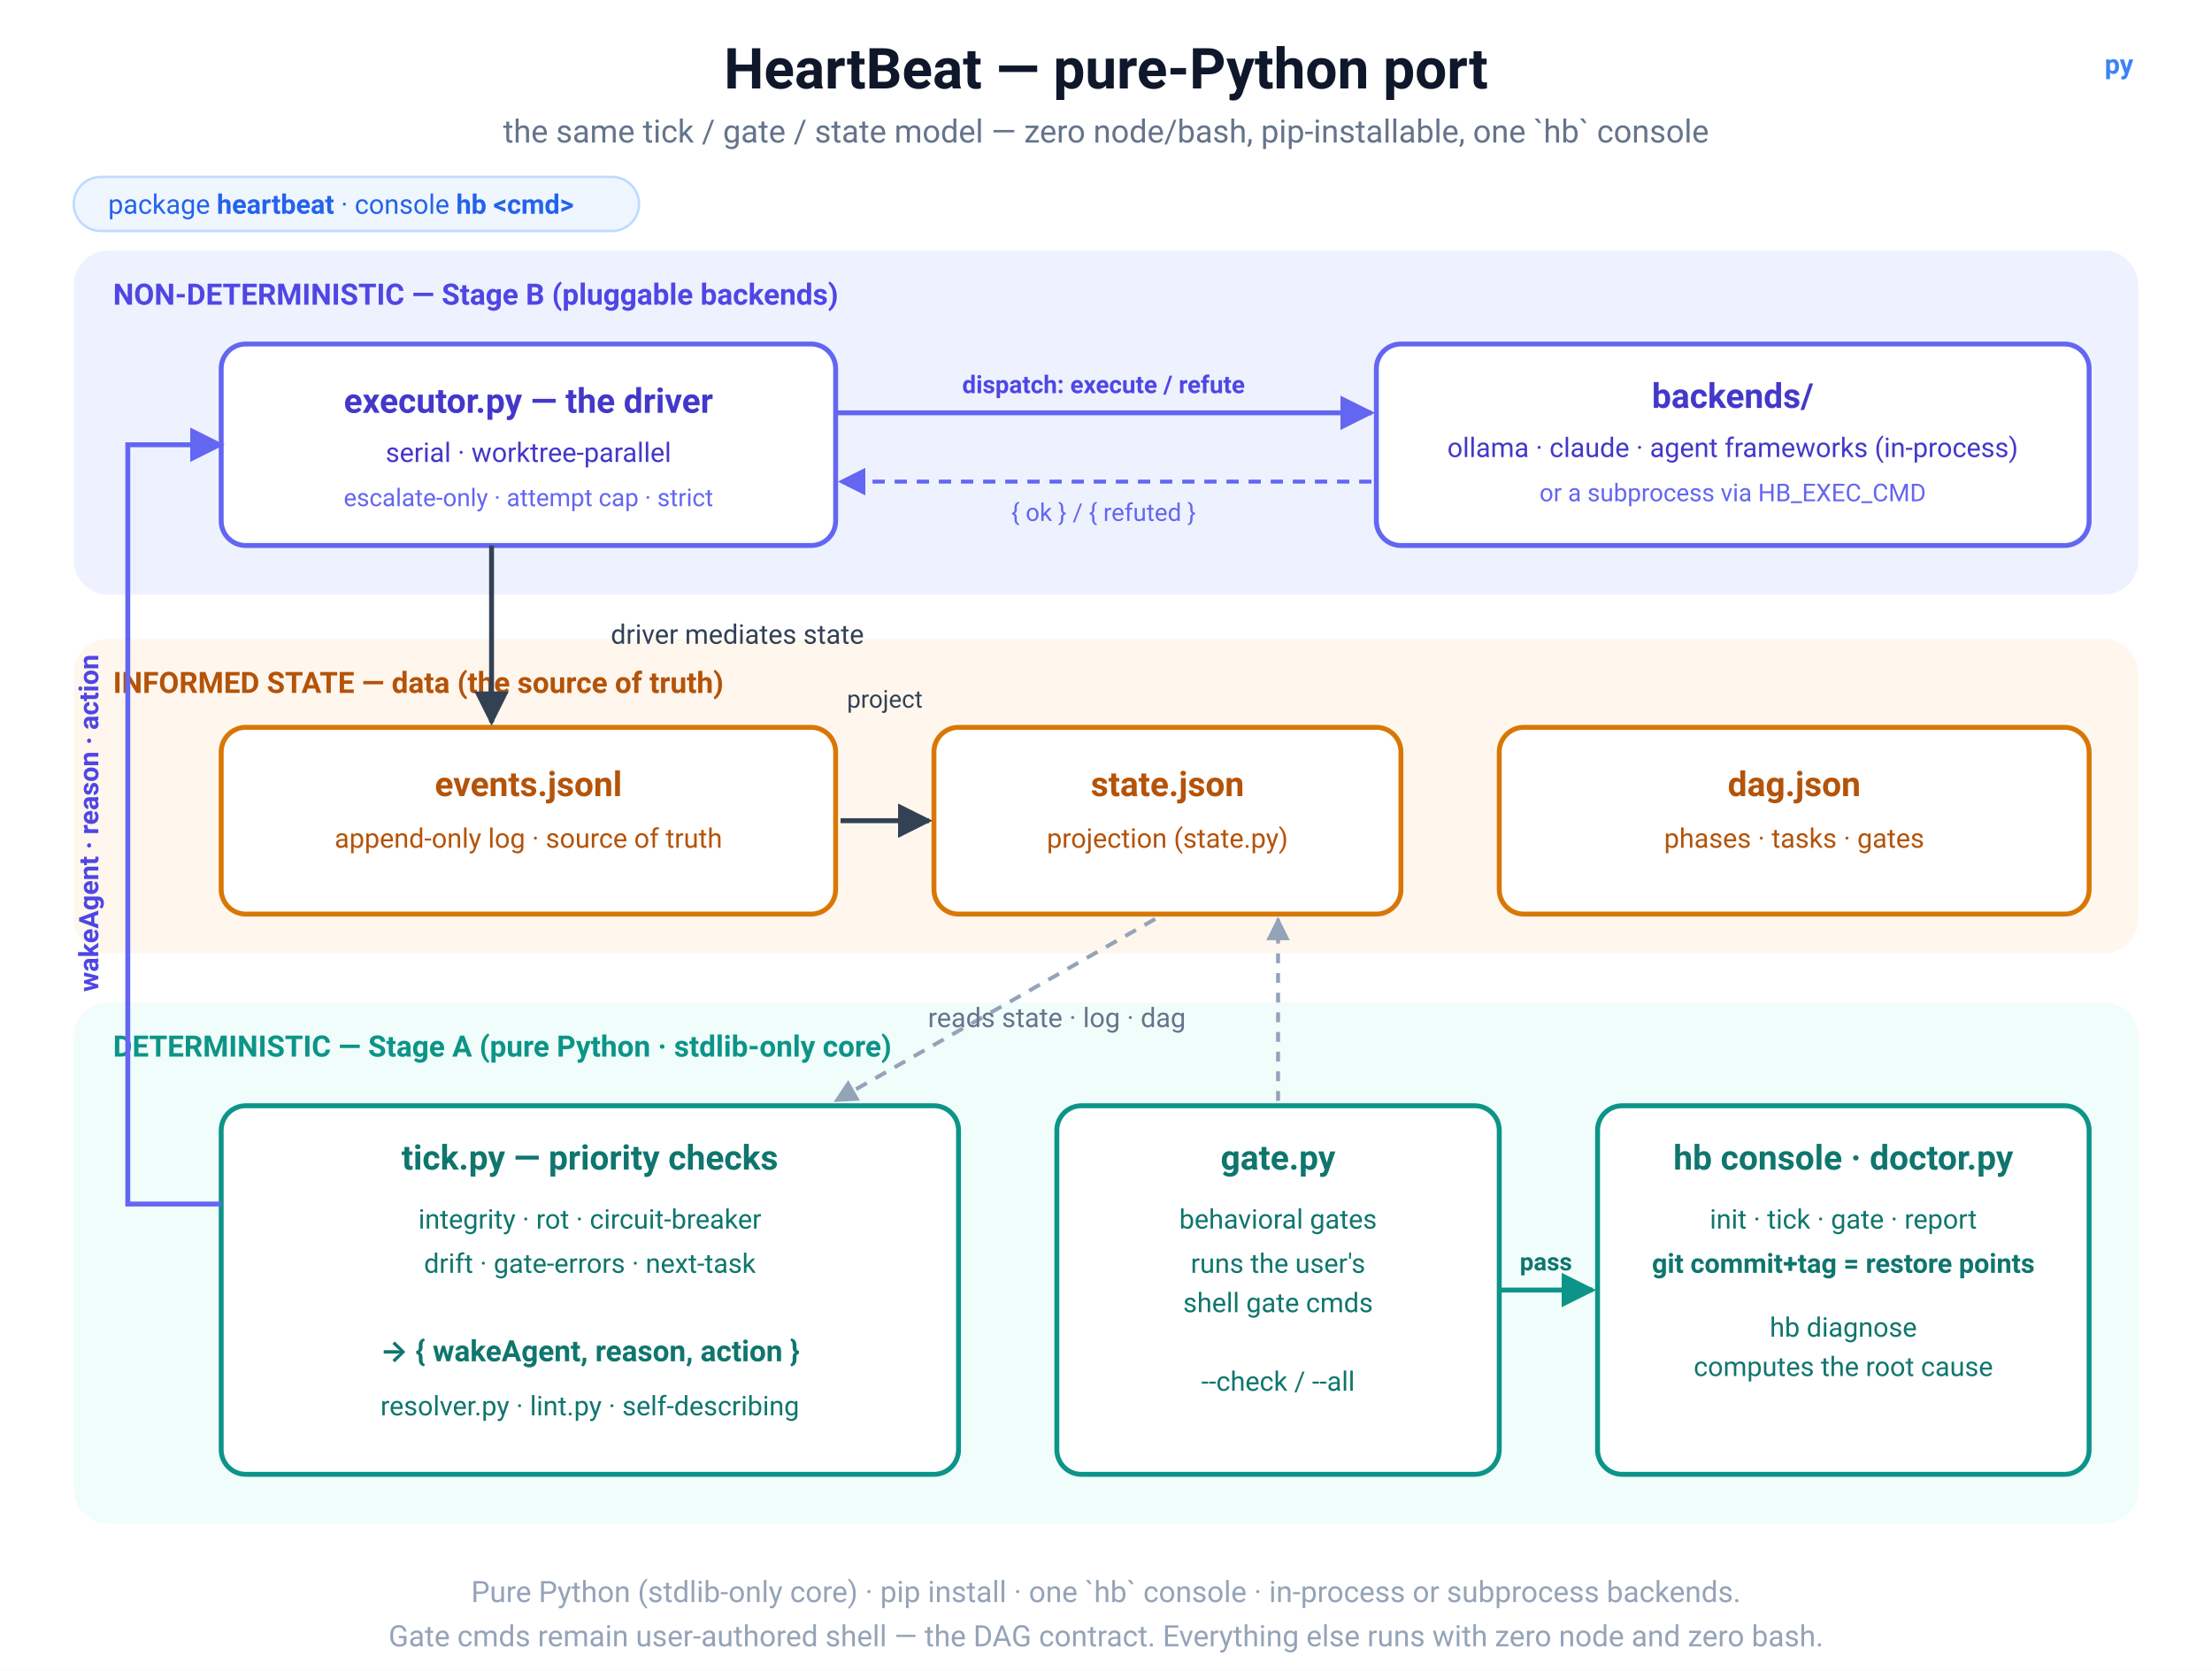
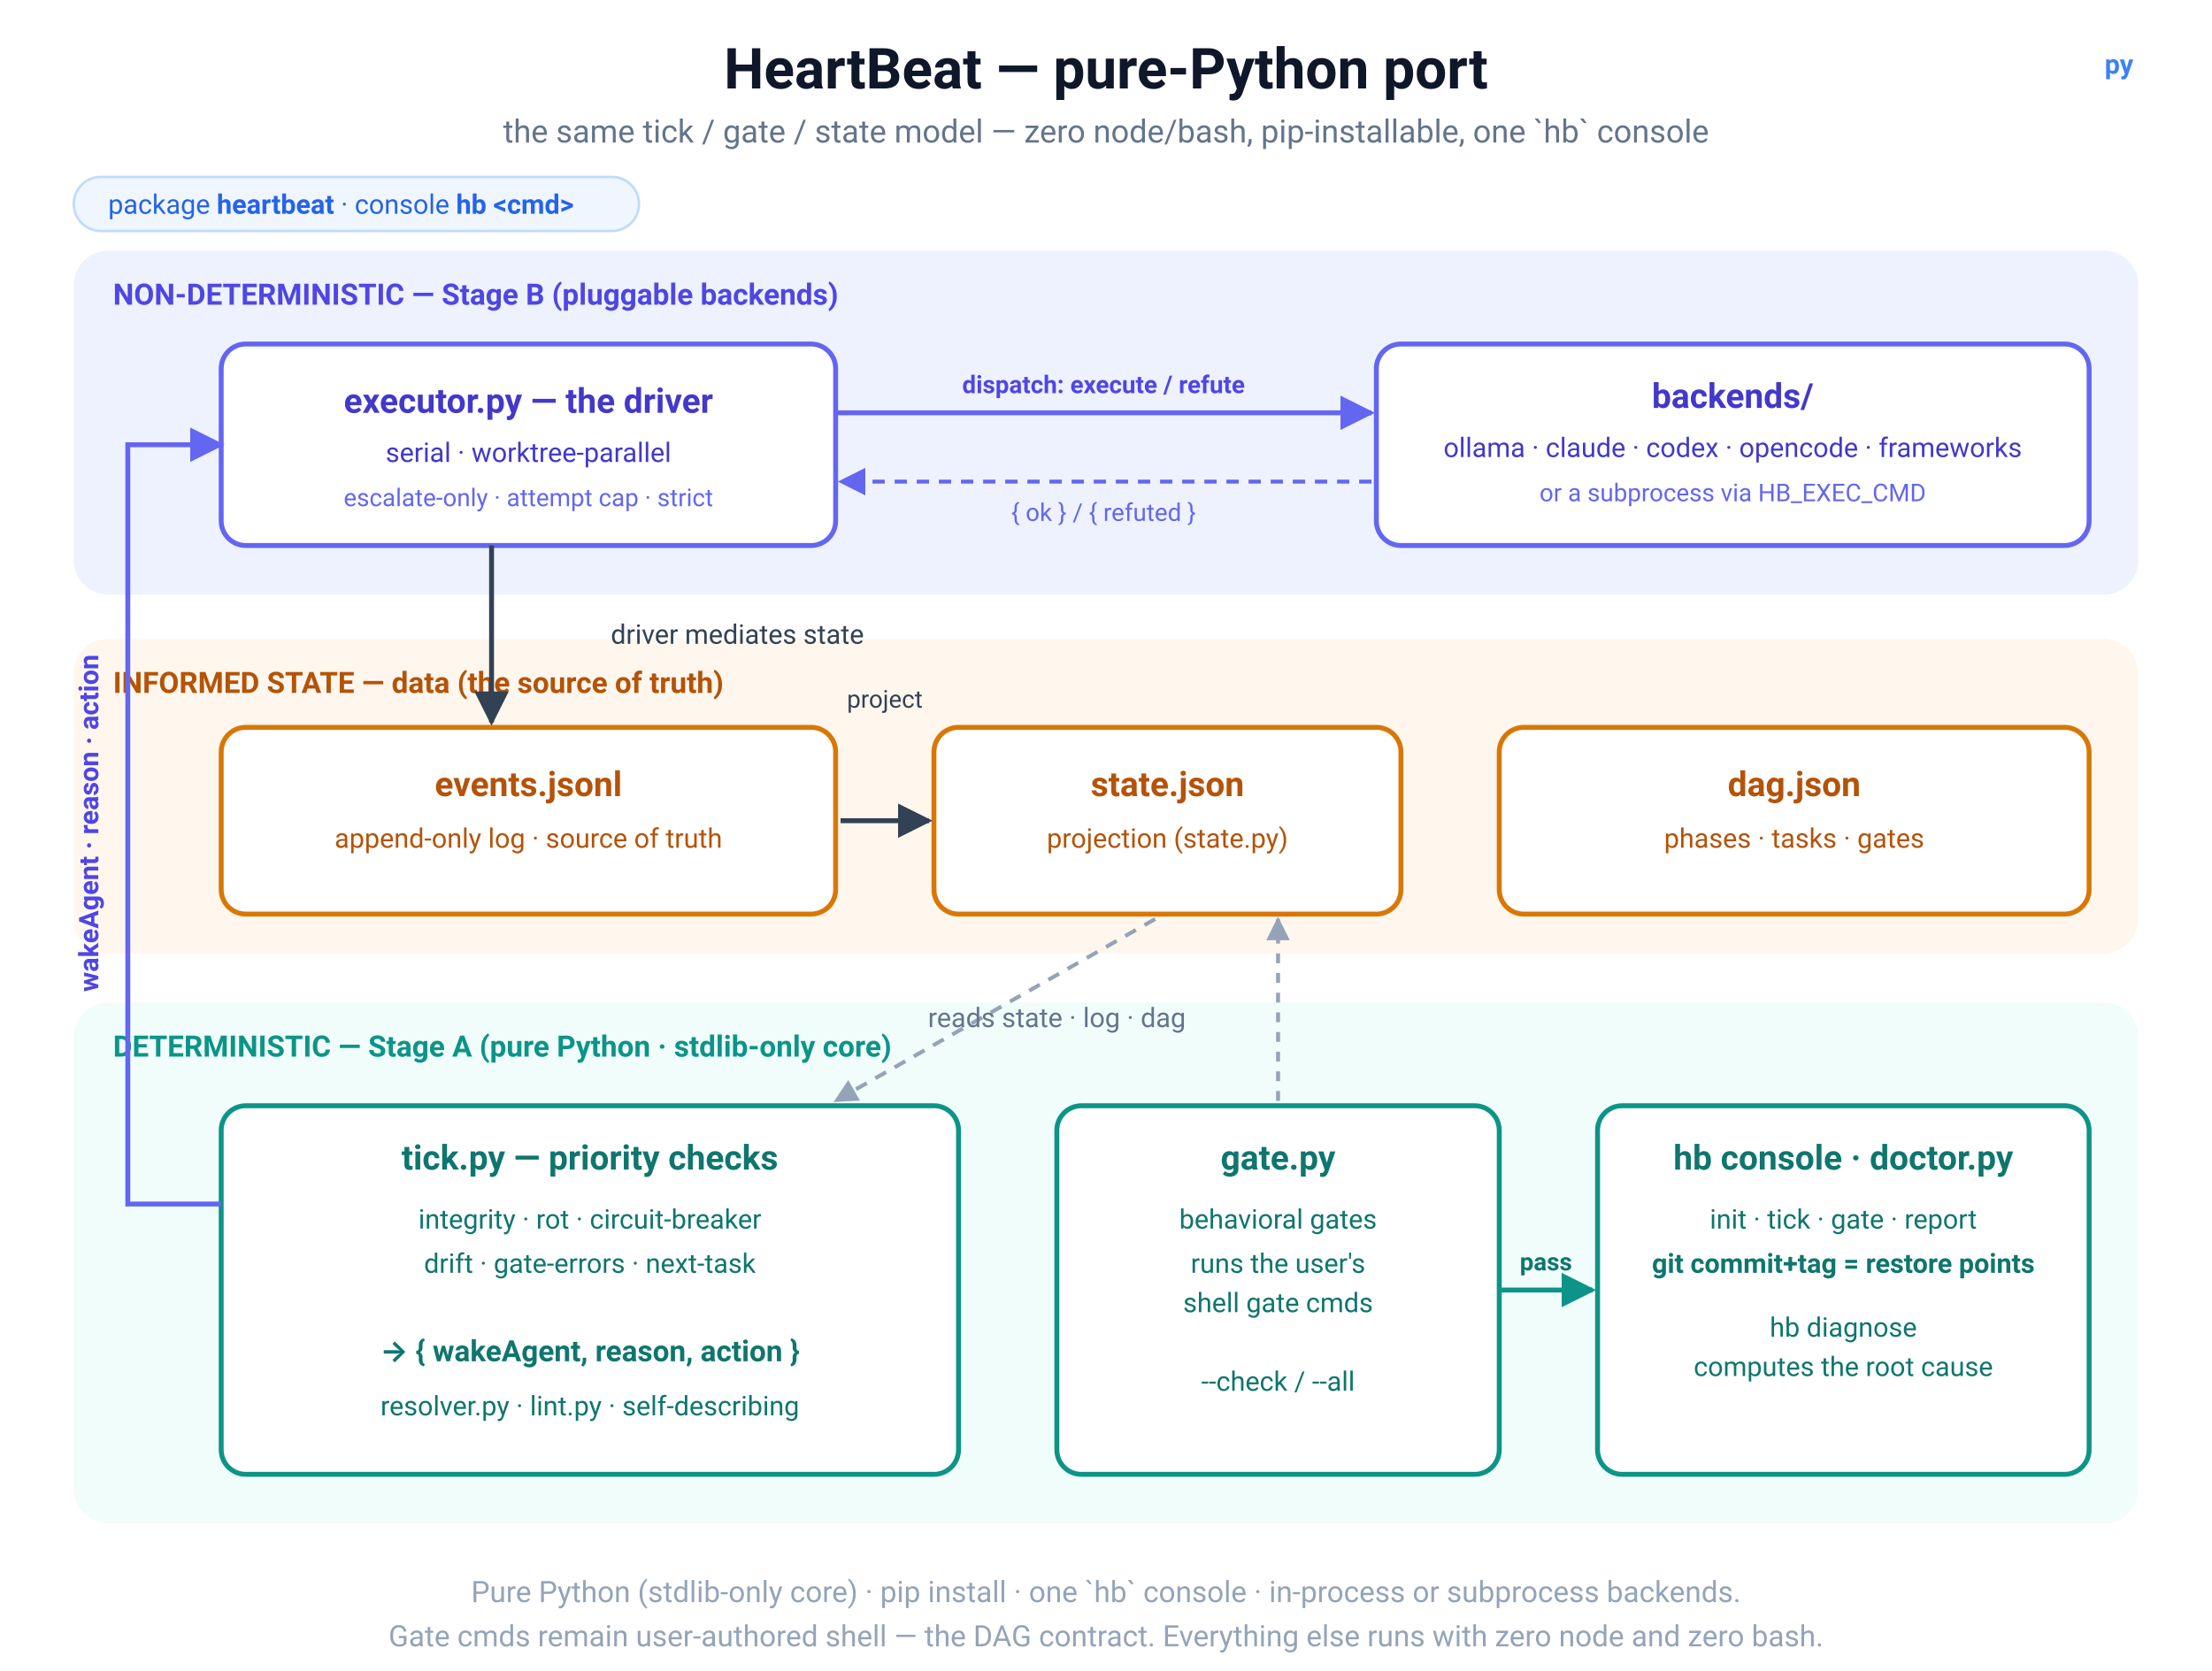
<svg xmlns="http://www.w3.org/2000/svg" viewBox="0 0 900 680" font-family="system-ui, -apple-system, Segoe UI, Roboto, sans-serif">
  <defs>
    <marker id="a" viewBox="0 0 10 10" refX="9" refY="5" markerWidth="7" markerHeight="7" orient="auto">
      <path d="M0,0 L10,5 L0,10 z" fill="#334155" />
    </marker>
    <marker id="ai" viewBox="0 0 10 10" refX="9" refY="5" markerWidth="7" markerHeight="7" orient="auto">
      <path d="M0,0 L10,5 L0,10 z" fill="#6366f1" />
    </marker>
    <marker id="at" viewBox="0 0 10 10" refX="9" refY="5" markerWidth="7" markerHeight="7" orient="auto">
      <path d="M0,0 L10,5 L0,10 z" fill="#0d9488" />
    </marker>
    <marker id="ag" viewBox="0 0 10 10" refX="9" refY="5" markerWidth="6" markerHeight="6" orient="auto">
      <path d="M0,0 L10,5 L0,10 z" fill="#94a3b8" />
    </marker>
  </defs>
  <rect width="900" height="680" fill="#ffffff" />
  <text x="450" y="36" text-anchor="middle" font-size="23" font-weight="700" fill="#0f172a">HeartBeat — pure-Python port</text>
  <text x="450" y="58" text-anchor="middle" font-size="13" fill="#64748b">the same tick / gate / state model — zero node/bash, pip-installable, one `hb` console</text>
  <text x="868" y="30" text-anchor="end" font-size="11" font-weight="700" fill="#3b82f6">py</text>
  <rect x="30" y="72" width="230" height="22" rx="11" fill="#eff6ff" stroke="#bfdbfe" />
  <text x="44" y="87" font-size="11" fill="#2563eb">package <tspan font-weight="700">heartbeat</tspan> · console <tspan font-weight="700">hb &lt;cmd&gt;</tspan>
  </text>
  <rect x="30" y="102" width="840" height="140" rx="14" fill="#eef2ff" />
  <rect x="30" y="260" width="840" height="128" rx="14" fill="#fff7ed" />
  <rect x="30" y="408" width="840" height="212" rx="14" fill="#f0fdfa" />
  <text x="46" y="124" font-size="12" font-weight="700" fill="#4f46e5">NON-DETERMINISTIC — Stage B (pluggable backends)</text>
  <text x="46" y="282" font-size="12" font-weight="700" fill="#b45309">INFORMED STATE — data (the source of truth)</text>
  <text x="46" y="430" font-size="12" font-weight="700" fill="#0d9488">DETERMINISTIC — Stage A (pure Python · stdlib-only core)</text>
  <rect x="90" y="140" width="250" height="82" rx="10" fill="#ffffff" stroke="#6366f1" stroke-width="2" />
  <text x="215" y="168" text-anchor="middle" font-size="14" font-weight="700" fill="#4338ca">executor.py — the driver</text>
  <text x="215" y="188" text-anchor="middle" font-size="11" fill="#4338ca">serial · worktree-parallel</text>
  <text x="215" y="206" text-anchor="middle" font-size="10" fill="#6366f1">escalate-only · attempt cap · strict</text>
  <rect x="560" y="140" width="290" height="82" rx="10" fill="#ffffff" stroke="#6366f1" stroke-width="2" />
  <text x="705" y="166" text-anchor="middle" font-size="14" font-weight="700" fill="#4338ca">backends/</text>
-   <text x="705" y="186" text-anchor="middle" font-size="11" fill="#4338ca">ollama · claude · agent frameworks (in-process)</text>
+   <text x="705" y="186" text-anchor="middle" font-size="11" fill="#4338ca">ollama · claude · codex · opencode · frameworks</text>
  <text x="705" y="204" text-anchor="middle" font-size="10" fill="#6366f1">or a subprocess via HB_EXEC_CMD</text>
  <rect x="90" y="296" width="250" height="76" rx="10" fill="#ffffff" stroke="#d97706" stroke-width="2" />
  <text x="215" y="324" text-anchor="middle" font-size="14" font-weight="700" fill="#b45309">events.jsonl</text>
  <text x="215" y="345" text-anchor="middle" font-size="11" fill="#b45309">append-only log · source of truth</text>
  <rect x="380" y="296" width="190" height="76" rx="10" fill="#ffffff" stroke="#d97706" stroke-width="2" />
  <text x="475" y="324" text-anchor="middle" font-size="14" font-weight="700" fill="#b45309">state.json</text>
  <text x="475" y="345" text-anchor="middle" font-size="11" fill="#b45309">projection (state.py)</text>
  <rect x="610" y="296" width="240" height="76" rx="10" fill="#ffffff" stroke="#d97706" stroke-width="2" />
  <text x="730" y="324" text-anchor="middle" font-size="14" font-weight="700" fill="#b45309">dag.json</text>
  <text x="730" y="345" text-anchor="middle" font-size="11" fill="#b45309">phases · tasks · gates</text>
  <rect x="90" y="450" width="300" height="150" rx="10" fill="#ffffff" stroke="#0d9488" stroke-width="2" />
  <text x="240" y="476" text-anchor="middle" font-size="14" font-weight="700" fill="#0f766e">tick.py — priority checks</text>
  <text x="240" y="500" text-anchor="middle" font-size="11" fill="#0f766e">integrity · rot · circuit-breaker</text>
  <text x="240" y="518" text-anchor="middle" font-size="11" fill="#0f766e">drift · gate-errors · next-task</text>
  <text x="240" y="554" text-anchor="middle" font-size="12" font-weight="700" fill="#0f766e">→ { wakeAgent, reason, action }</text>
  <text x="240" y="576" text-anchor="middle" font-size="11" fill="#0f766e">resolver.py · lint.py · self-describing</text>
  <rect x="430" y="450" width="180" height="150" rx="10" fill="#ffffff" stroke="#0d9488" stroke-width="2" />
  <text x="520" y="476" text-anchor="middle" font-size="14" font-weight="700" fill="#0f766e">gate.py</text>
  <text x="520" y="500" text-anchor="middle" font-size="11" fill="#0f766e">behavioral gates</text>
  <text x="520" y="518" text-anchor="middle" font-size="11" fill="#0f766e">runs the user's</text>
  <text x="520" y="534" text-anchor="middle" font-size="11" fill="#0f766e">shell gate cmds</text>
  <text x="520" y="566" text-anchor="middle" font-size="11" fill="#0f766e">--check / --all</text>
  <rect x="650" y="450" width="200" height="150" rx="10" fill="#ffffff" stroke="#0d9488" stroke-width="2" />
  <text x="750" y="476" text-anchor="middle" font-size="14" font-weight="700" fill="#0f766e">hb console · doctor.py</text>
  <text x="750" y="500" text-anchor="middle" font-size="11" fill="#0f766e">init · tick · gate · report</text>
  <text x="750" y="518" text-anchor="middle" font-size="11" font-weight="700" fill="#0f766e">git commit+tag = restore points</text>
  <text x="750" y="544" text-anchor="middle" font-size="11" fill="#0f766e">hb diagnose</text>
  <text x="750" y="560" text-anchor="middle" font-size="11" fill="#0f766e">computes the root cause</text>
  <path d="M90,490 L52,490 L52,181 L90,181" fill="none" stroke="#6366f1" stroke-width="2" marker-end="url(#ai)" />
  <text x="40" y="335" transform="rotate(-90 40 335)" text-anchor="middle" font-size="11" font-weight="600" fill="#4f46e5">wakeAgent · reason · action</text>
  <line x1="340" y1="168" x2="558" y2="168" stroke="#6366f1" stroke-width="2" marker-end="url(#ai)" />
  <text x="449" y="160" text-anchor="middle" font-size="10" font-weight="600" fill="#4f46e5">dispatch: execute / refute</text>
  <path d="M558,196 L342,196" fill="none" stroke="#6366f1" stroke-width="1.6" stroke-dasharray="5 4" marker-end="url(#ai)" />
  <text x="449" y="212" text-anchor="middle" font-size="10" fill="#6366f1">{ ok } / { refuted }</text>
  <line x1="200" y1="222" x2="200" y2="294" stroke="#334155" stroke-width="2" marker-end="url(#a)" />
  <text x="300" y="262" text-anchor="middle" font-size="11" fill="#334155">driver mediates state</text>
  <line x1="342" y1="334" x2="378" y2="334" stroke="#334155" stroke-width="2" marker-end="url(#a)" />
  <text x="360" y="288" text-anchor="middle" font-size="10" fill="#334155">project</text>
  <path d="M470,374 L340,448" fill="none" stroke="#94a3b8" stroke-width="1.6" stroke-dasharray="5 4" marker-end="url(#ag)" />
  <text x="430" y="418" text-anchor="middle" font-size="11" fill="#64748b">reads state · log · dag</text>
  <line x1="610" y1="525" x2="648" y2="525" stroke="#0d9488" stroke-width="2" marker-end="url(#at)" />
  <text x="629" y="517" text-anchor="middle" font-size="10" font-weight="600" fill="#0f766e">pass</text>
  <path d="M520,448 L520,374" fill="none" stroke="#94a3b8" stroke-width="1.6" stroke-dasharray="4 4" marker-end="url(#ag)" />
  <text x="450" y="652" text-anchor="middle" font-size="12" fill="#94a3b8">Pure Python (stdlib-only core) · pip install · one `hb` console · in-process or subprocess backends.</text>
  <text x="450" y="670" text-anchor="middle" font-size="12" fill="#94a3b8">Gate cmds remain user-authored shell — the DAG contract. Everything else runs with zero node and zero bash.</text>
</svg>
